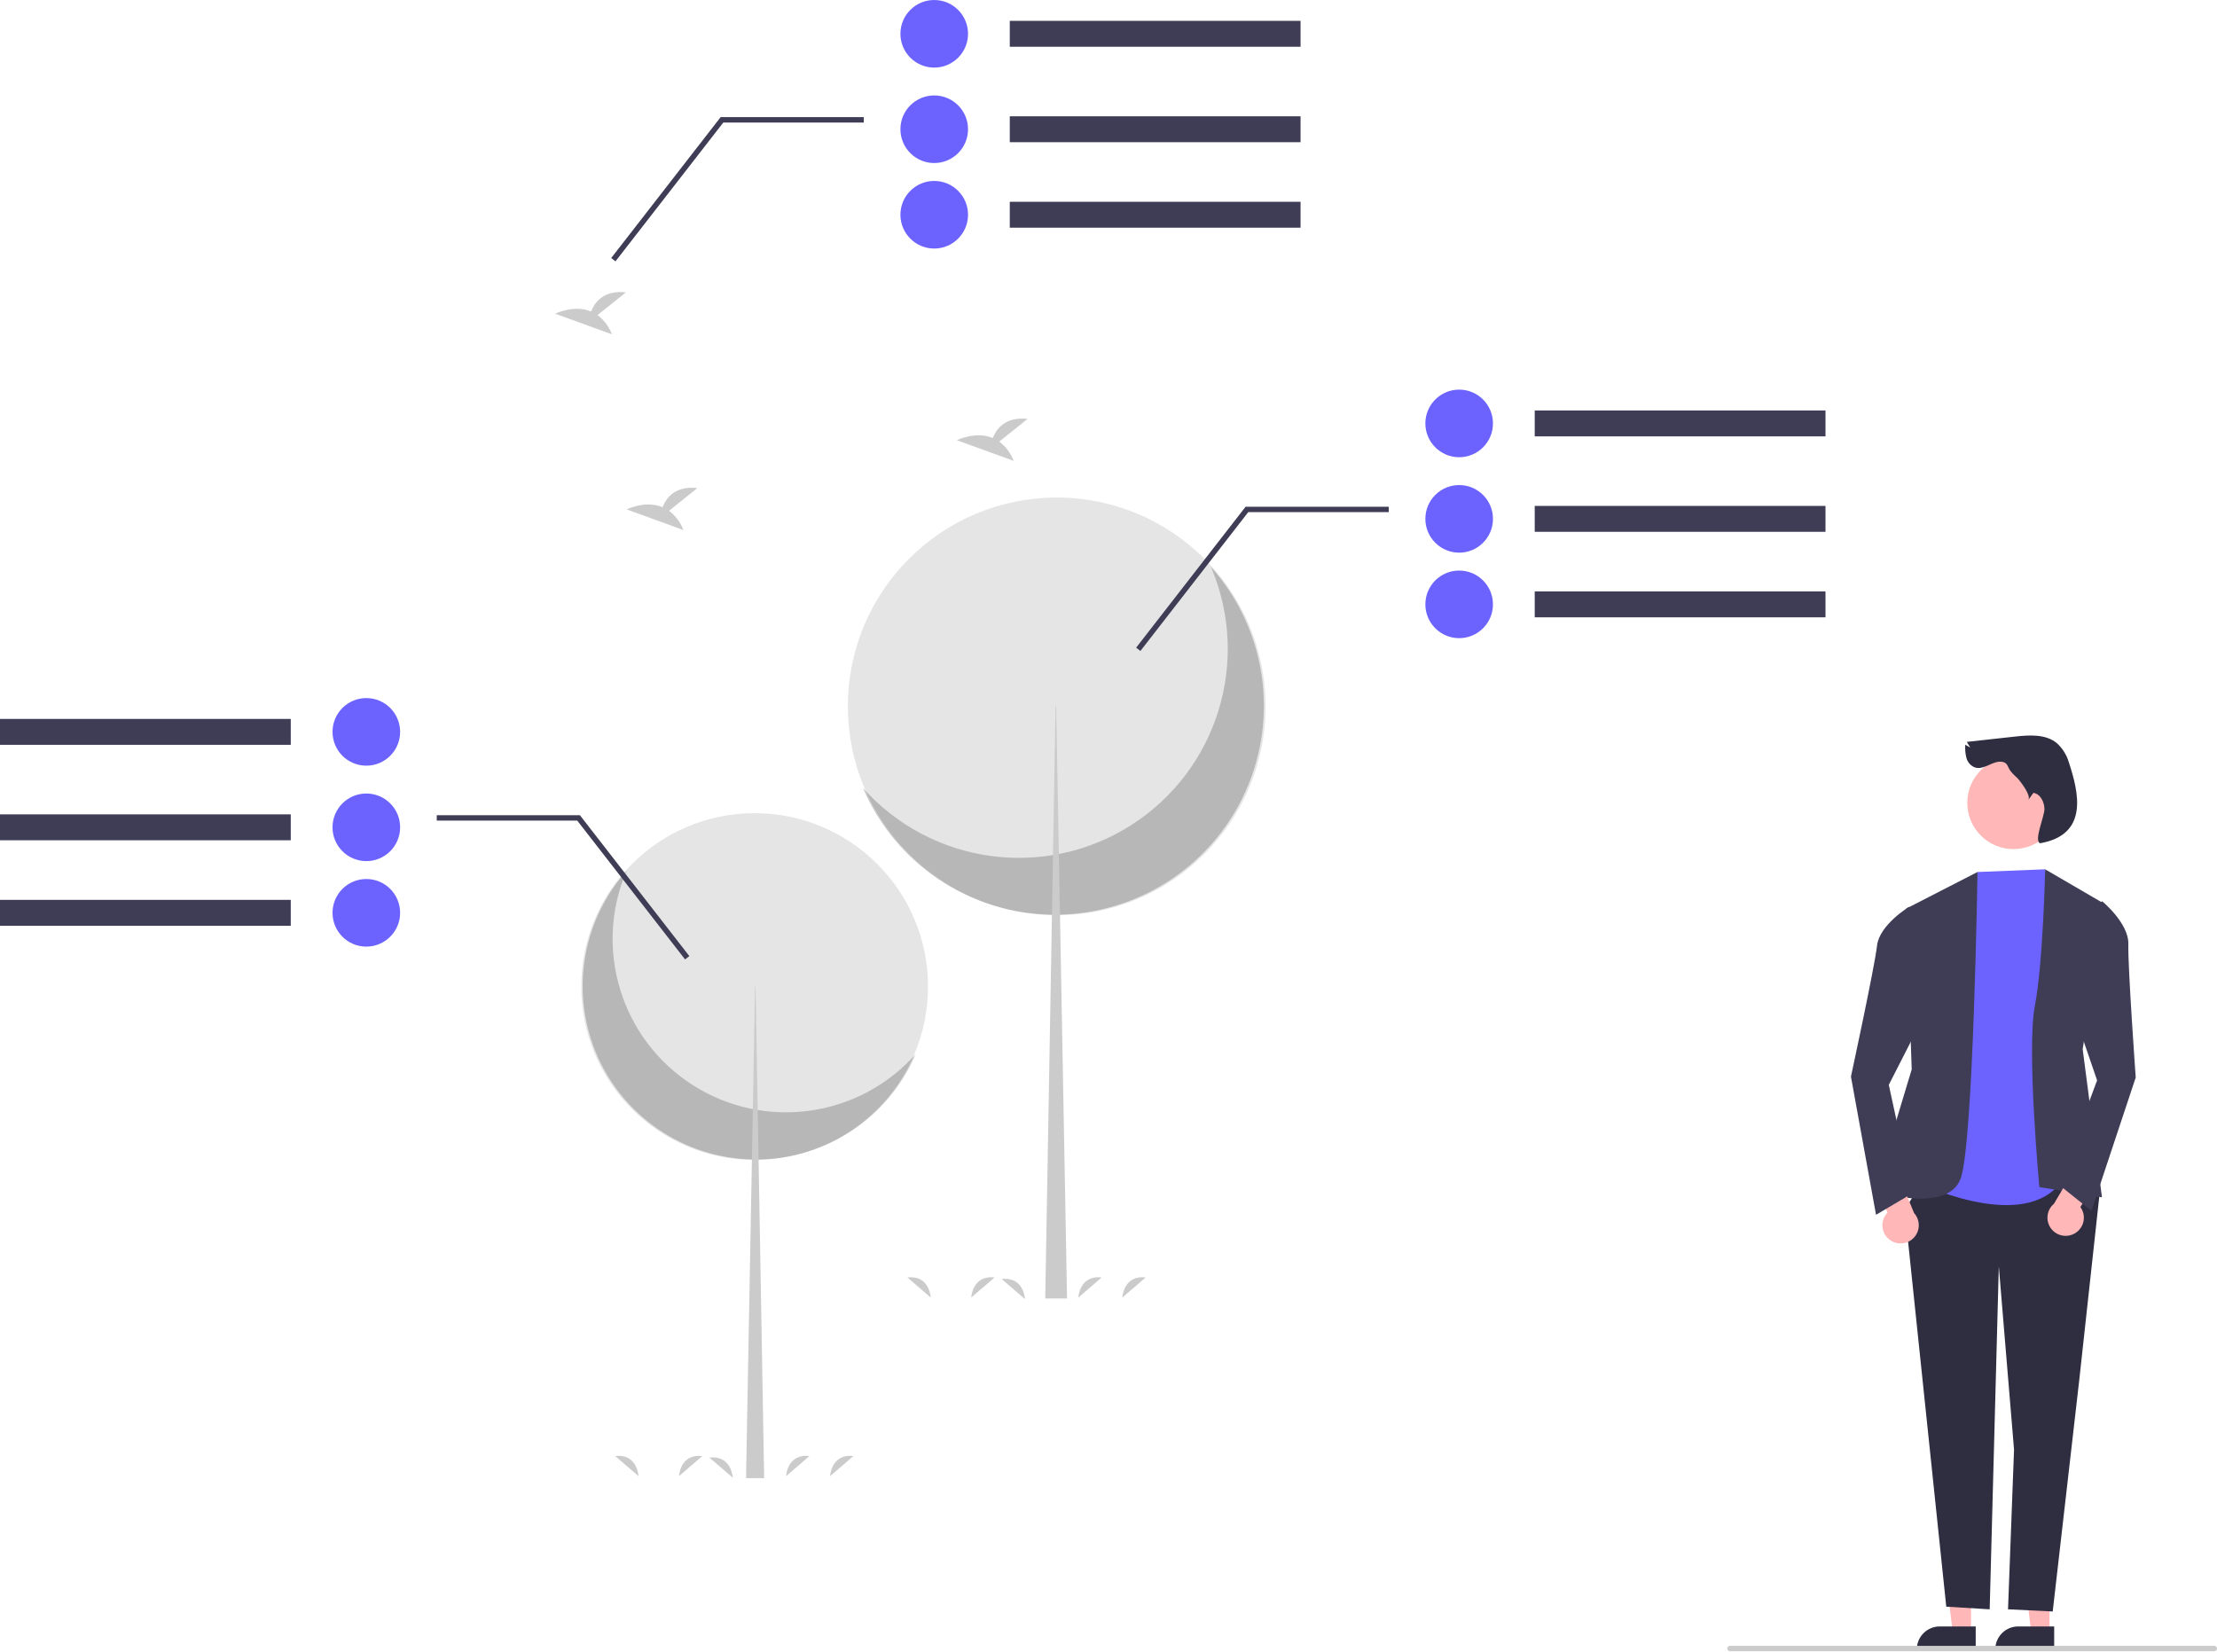
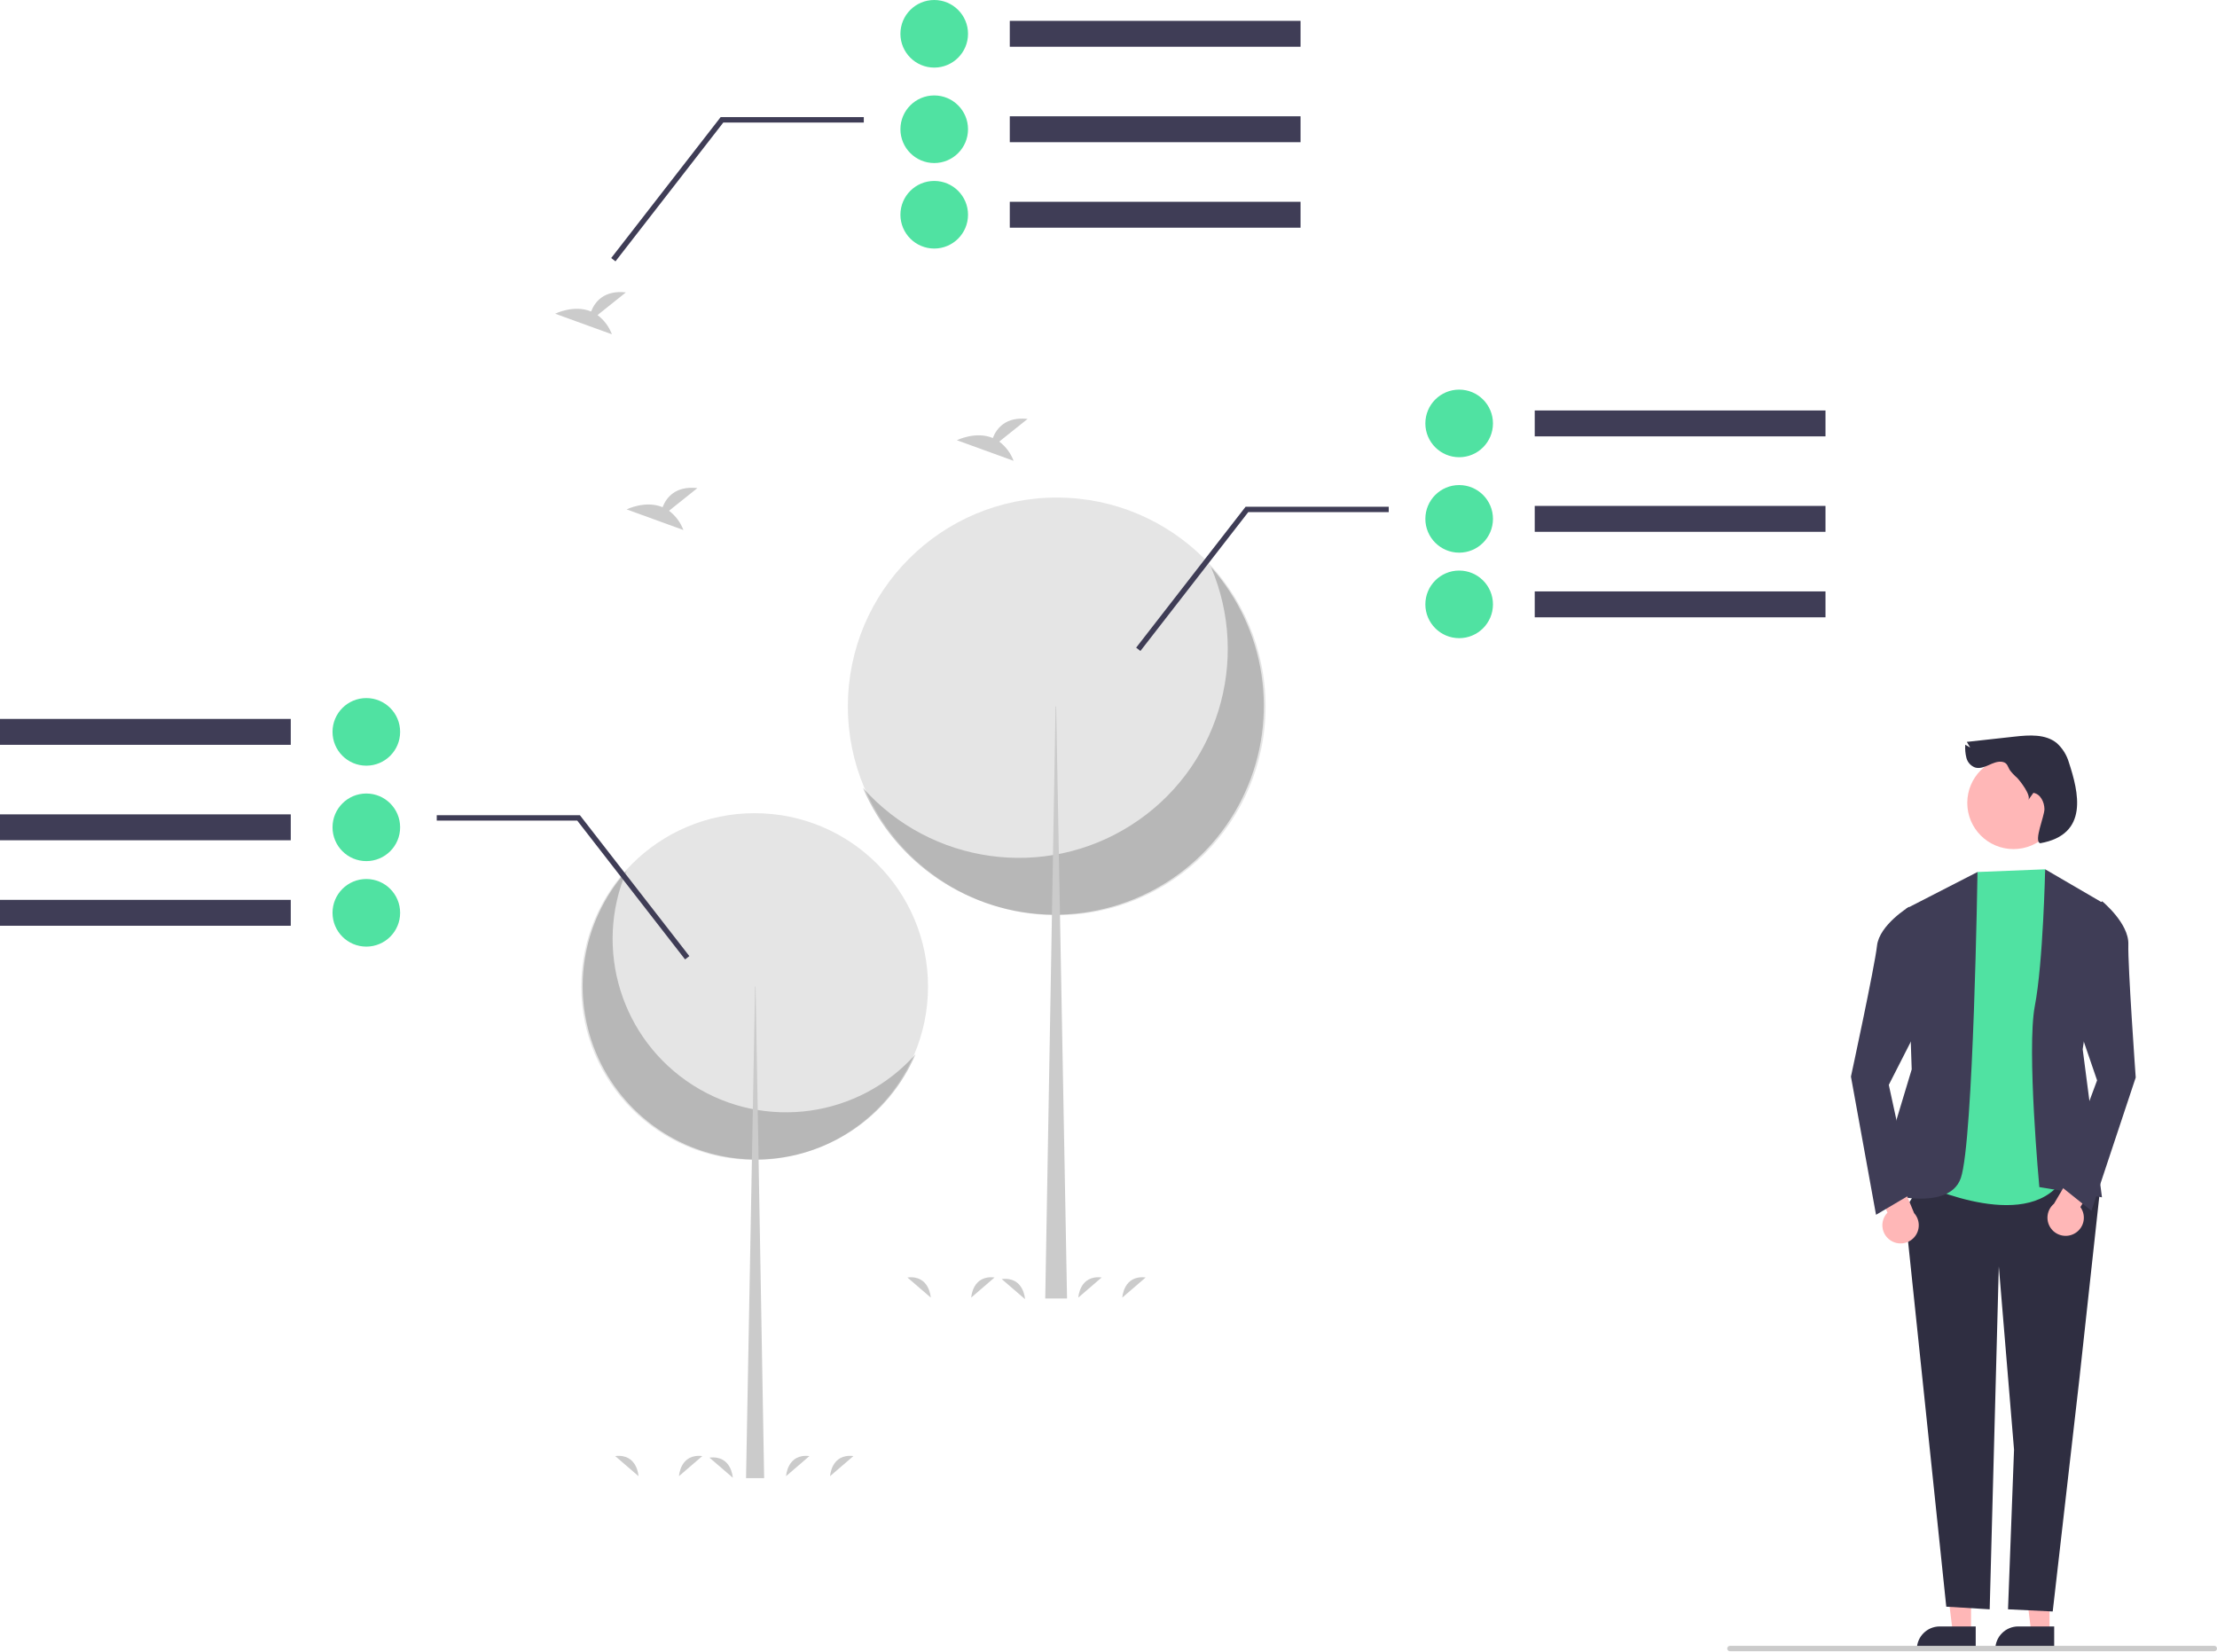
<svg xmlns="http://www.w3.org/2000/svg" data-name="Layer 1" width="819.327" height="610.284" viewBox="0 0 819.327 610.284">
  <circle cx="278.882" cy="364.626" r="64.081" fill="#e5e5e5" />
  <path d="M421.903,466.684a64.086,64.086,0,0,0,106.777,67.821,64.086,64.086,0,1,1-106.777-67.821Z" transform="translate(-190.3367 -144.8581)" opacity="0.2" style="isolation: isolate" />
  <polygon points="279.058 364.626 279.234 364.626 282.403 546.305 275.713 546.305 279.058 364.626" fill="#cbcbcb" />
  <circle cx="390.528" cy="261.075" r="77.184" fill="#e5e5e5" />
  <path d="M637.855,354.38a77.19,77.19,0,0,1-128.612,81.69,77.191,77.191,0,1,0,128.612-81.69Z" transform="translate(-190.3367 -144.8581)" opacity="0.2" style="isolation: isolate" />
  <polygon points="390.316 261.075 390.104 261.075 386.287 479.905 394.345 479.905 390.316 261.075" fill="#cbcbcb" />
  <path d="M437.581,333.634l10.48-8.382c-8.141-.898-11.486,3.542-12.855,7.056-6.36-2.641-13.284.82-13.284.82l20.968,7.612A15.867,15.867,0,0,0,437.581,333.634Z" transform="translate(-190.3367 -144.8581)" fill="#cbcbcb" />
  <path d="M411.164,261.307l10.48-8.382c-8.141-.898-11.486,3.542-12.855,7.056-6.36-2.641-13.284.82-13.284.82l20.968,7.612A15.867,15.867,0,0,0,411.164,261.307Z" transform="translate(-190.3367 -144.8581)" fill="#cbcbcb" />
  <path d="M559.622,308.069l10.48-8.382c-8.141-.898-11.486,3.542-12.855,7.056-6.36-2.641-13.284.82-13.284.82l20.968,7.612A15.867,15.867,0,0,0,559.622,308.069Z" transform="translate(-190.3367 -144.8581)" fill="#cbcbcb" />
  <path d="M549.266,624.428s.401-8.402,8.621-7.426" transform="translate(-190.3367 -144.8581)" fill="#cbcbcb" />
  <path d="M605.107,624.428s.401-8.402,8.621-7.426" transform="translate(-190.3367 -144.8581)" fill="#cbcbcb" />
  <path d="M588.848,624.428s.401-8.402,8.621-7.426" transform="translate(-190.3367 -144.8581)" fill="#cbcbcb" />
  <path d="M534.309,624.428s-.401-8.402-8.621-7.426" transform="translate(-190.3367 -144.8581)" fill="#cbcbcb" />
  <path d="M569.149,625.009s-.401-8.402-8.621-7.426" transform="translate(-190.3367 -144.8581)" fill="#cbcbcb" />
  <path d="M441.266,690.428s.401-8.402,8.621-7.426" transform="translate(-190.3367 -144.8581)" fill="#cbcbcb" />
  <path d="M497.107,690.428s.401-8.402,8.621-7.426" transform="translate(-190.3367 -144.8581)" fill="#cbcbcb" />
  <path d="M480.848,690.428s.401-8.402,8.621-7.426" transform="translate(-190.3367 -144.8581)" fill="#cbcbcb" />
  <path d="M426.309,690.428s-.401-8.402-8.621-7.426" transform="translate(-190.3367 -144.8581)" fill="#cbcbcb" />
  <path d="M461.149,691.009s-.401-8.402-8.621-7.426" transform="translate(-190.3367 -144.8581)" fill="#cbcbcb" />
  <rect x="567.182" y="151.705" width="107.456" height="9.575" fill="#3f3d56" />
  <rect x="567.182" y="186.979" width="107.456" height="9.575" fill="#3f3d56" />
  <rect x="567.182" y="218.578" width="107.456" height="9.575" fill="#3f3d56" />
-   <path d="M717.1,301.351a12.493,12.493,0,1,1,12.493,12.493h0A12.507,12.507,0,0,1,717.1,301.351Z" transform="translate(-190.3367 -144.8581)" fill="#6c63ff" />
-   <path d="M717.1,336.625a12.493,12.493,0,1,1,12.493,12.493h0A12.507,12.507,0,0,1,717.1,336.625Z" transform="translate(-190.3367 -144.8581)" fill="#6c63ff" />
-   <path d="M717.1,368.224a12.493,12.493,0,1,1,12.493,12.493h0A12.507,12.507,0,0,1,717.1,368.224Z" transform="translate(-190.3367 -144.8581)" fill="#6c63ff" />
+   <path d="M717.1,301.351a12.493,12.493,0,1,1,12.493,12.493h0A12.507,12.507,0,0,1,717.1,301.351Z" transform="translate(-190.3367 -144.8581)" fill="#50e2a2" />
+   <path d="M717.1,336.625a12.493,12.493,0,1,1,12.493,12.493h0A12.507,12.507,0,0,1,717.1,336.625Z" transform="translate(-190.3367 -144.8581)" fill="#50e2a2" />
+   <path d="M717.1,368.224a12.493,12.493,0,1,1,12.493,12.493h0A12.507,12.507,0,0,1,717.1,368.224Z" transform="translate(-190.3367 -144.8581)" fill="#50e2a2" />
  <polygon points="421.459 240.592 419.88 239.366 460.329 187.284 513.23 187.284 513.23 189.284 461.308 189.284 421.459 240.592" fill="#3f3d56" />
  <rect y="265.705" width="107.456" height="9.575" fill="#3f3d56" />
  <rect y="300.979" width="107.456" height="9.575" fill="#3f3d56" />
  <rect y="332.578" width="107.456" height="9.575" fill="#3f3d56" />
-   <path d="M325.718,427.844h0a12.493,12.493,0,1,1,12.493-12.493A12.493,12.493,0,0,1,325.718,427.844Z" transform="translate(-190.3367 -144.8581)" fill="#6c63ff" />
-   <path d="M325.718,463.118h0a12.493,12.493,0,1,1,12.493-12.493A12.493,12.493,0,0,1,325.718,463.118Z" transform="translate(-190.3367 -144.8581)" fill="#6c63ff" />
-   <path d="M325.718,494.717h0a12.493,12.493,0,1,1,12.493-12.493A12.493,12.493,0,0,1,325.718,494.717Z" transform="translate(-190.3367 -144.8581)" fill="#6c63ff" />
+   <path d="M325.718,427.844h0a12.493,12.493,0,1,1,12.493-12.493A12.493,12.493,0,0,1,325.718,427.844Z" transform="translate(-190.3367 -144.8581)" fill="#50e2a2" />
+   <path d="M325.718,463.118h0a12.493,12.493,0,1,1,12.493-12.493A12.493,12.493,0,0,1,325.718,463.118Z" transform="translate(-190.3367 -144.8581)" fill="#50e2a2" />
+   <path d="M325.718,494.717h0a12.493,12.493,0,1,1,12.493-12.493A12.493,12.493,0,0,1,325.718,494.717Z" transform="translate(-190.3367 -144.8581)" fill="#50e2a2" />
  <polygon points="253.179 354.592 213.329 303.284 161.408 303.284 161.408 301.284 214.308 301.284 214.608 301.671 254.758 353.366 253.179 354.592" fill="#3f3d56" />
  <rect x="373.182" y="7.705" width="107.456" height="9.575" fill="#3f3d56" />
  <rect x="373.182" y="42.979" width="107.456" height="9.575" fill="#3f3d56" />
  <rect x="373.182" y="74.578" width="107.456" height="9.575" fill="#3f3d56" />
-   <path d="M523.1,157.351a12.493,12.493,0,1,1,12.493,12.493h0A12.507,12.507,0,0,1,523.1,157.351Z" transform="translate(-190.3367 -144.8581)" fill="#6c63ff" />
-   <path d="M523.1,192.625a12.493,12.493,0,1,1,12.493,12.493h0A12.507,12.507,0,0,1,523.1,192.625Z" transform="translate(-190.3367 -144.8581)" fill="#6c63ff" />
-   <path d="M523.1,224.224a12.493,12.493,0,1,1,12.493,12.493h0A12.507,12.507,0,0,1,523.1,224.224Z" transform="translate(-190.3367 -144.8581)" fill="#6c63ff" />
+   <path d="M523.1,157.351a12.493,12.493,0,1,1,12.493,12.493h0A12.507,12.507,0,0,1,523.1,157.351Z" transform="translate(-190.3367 -144.8581)" fill="#50e2a2" />
+   <path d="M523.1,192.625a12.493,12.493,0,1,1,12.493,12.493h0A12.507,12.507,0,0,1,523.1,192.625Z" transform="translate(-190.3367 -144.8581)" fill="#50e2a2" />
+   <path d="M523.1,224.224a12.493,12.493,0,1,1,12.493,12.493h0A12.507,12.507,0,0,1,523.1,224.224Z" transform="translate(-190.3367 -144.8581)" fill="#50e2a2" />
  <polygon points="227.459 96.592 225.88 95.366 266.329 43.284 319.23 43.284 319.23 45.284 267.308 45.284 227.459 96.592" fill="#3f3d56" />
  <polygon points="757.434 603.319 750.685 603.319 747.474 577.284 757.436 577.284 757.434 603.319" fill="#ffb7b7" />
  <path d="M949.493,754.72l-21.764-.001v-.275a8.472,8.472,0,0,1,8.471-8.471h.001l13.293.001Z" transform="translate(-190.3367 -144.8581)" fill="#2f2e41" />
  <polygon points="728.434 603.319 721.685 603.319 718.474 577.284 728.436 577.284 728.434 603.319" fill="#ffb7b7" />
  <path d="M920.493,754.72l-21.764-.001v-.275a8.472,8.472,0,0,1,8.471-8.471h.001l13.293.001Z" transform="translate(-190.3367 -144.8581)" fill="#2f2e41" />
  <polygon points="713.069 432.511 703.923 447.055 719.275 593.813 735.319 594.784 738.693 468.032 744.319 535.784 742.096 594.784 758.614 595.585 768.429 509.985 775.819 442.284 761.319 428.784 713.069 432.511" fill="#2f2e41" />
-   <path d="M946.155,466.142l-25,1L897.99,581.425s37.654,18.685,52.91,1.701l9.169-6.718Z" transform="translate(-190.3367 -144.8581)" fill="#6c63ff" />
+   <path d="M946.155,466.142l-25,1L897.99,581.425s37.654,18.685,52.91,1.701l9.169-6.718Z" transform="translate(-190.3367 -144.8581)" fill="#50e2a2" />
  <path d="M946.155,466.142l22,12.822-8.128,53.678,7.127,54.732L944.007,583.601s-4.739-50.959-1.664-66.959S946.155,466.142,946.155,466.142Z" transform="translate(-190.3367 -144.8581)" fill="#3f3d56" />
  <path d="M921.155,467.142,894.831,480.653l2.005,59.448-13.586,45.04s27.091,8.669,31.748-4.915S921.155,467.142,921.155,467.142Z" transform="translate(-190.3367 -144.8581)" fill="#3f3d56" />
  <path d="M956.707,600.918a6.681,6.681,0,0,0,2.469-9.943l7.945-13.037-6.745-6.76-10.961,18.569a6.717,6.717,0,0,0,7.292,11.171Z" transform="translate(-190.3367 -144.8581)" fill="#ffb7b7" />
  <path d="M956.738,486.275l10.488-8.312s9.918,8.117,9.674,15.898,2.725,49.228,2.725,49.228l-16.367,49.264-12.189-9.752,14.278-38.459-11.251-32.818Z" transform="translate(-190.3367 -144.8581)" fill="#3f3d56" />
  <path d="M888.931,603.239a6.681,6.681,0,0,1-1.045-10.191l-6.03-14.026,7.63-5.743,8.237,19.927a6.717,6.717,0,0,1-8.793,10.033Z" transform="translate(-190.3367 -144.8581)" fill="#ffb7b7" />
  <path d="M905.042,489.735l-9.213-9.706s-10.962,6.64-11.816,14.377-9.63,48.353-9.63,48.353l9.268,51.078,13.441-7.938-8.721-40.087,15.76-30.906Z" transform="translate(-190.3367 -144.8581)" fill="#3f3d56" />
  <circle cx="744.116" cy="296.738" r="17.076" fill="#ffb7b7" />
  <path d="M930.324,426.434c-1.724-.304-3.431.48-5.029,1.196s-3.384,1.394-5.058.881a5.184,5.184,0,0,1-3.177-3.524,15.315,15.315,0,0,1-.431-4.896l1.819,1.051-1.242-2.088,17.72-1.958c5.361-.593,11.373-1.006,15.543,2.416a15.495,15.495,0,0,1,4.47,7.17c3.537,10.829,7.554,26.608-10.602,29.827-2.531-.7,1.597-10.015,1.555-12.64s-1.487-5.576-4.081-5.979l-1.9,2.642c1.216-1.691-3.1-7.182-4.174-8.254a17.076,17.076,0,0,1-2.598-2.754C932.281,428.209,932.271,426.778,930.324,426.434Z" transform="translate(-190.3367 -144.8581)" fill="#2f2e41" />
  <path d="M1008.663,755.142h-179a1,1,0,0,1,0-2h179a1,1,0,0,1,0,2Z" transform="translate(-190.3367 -144.8581)" fill="#cbcbcb" />
</svg>
